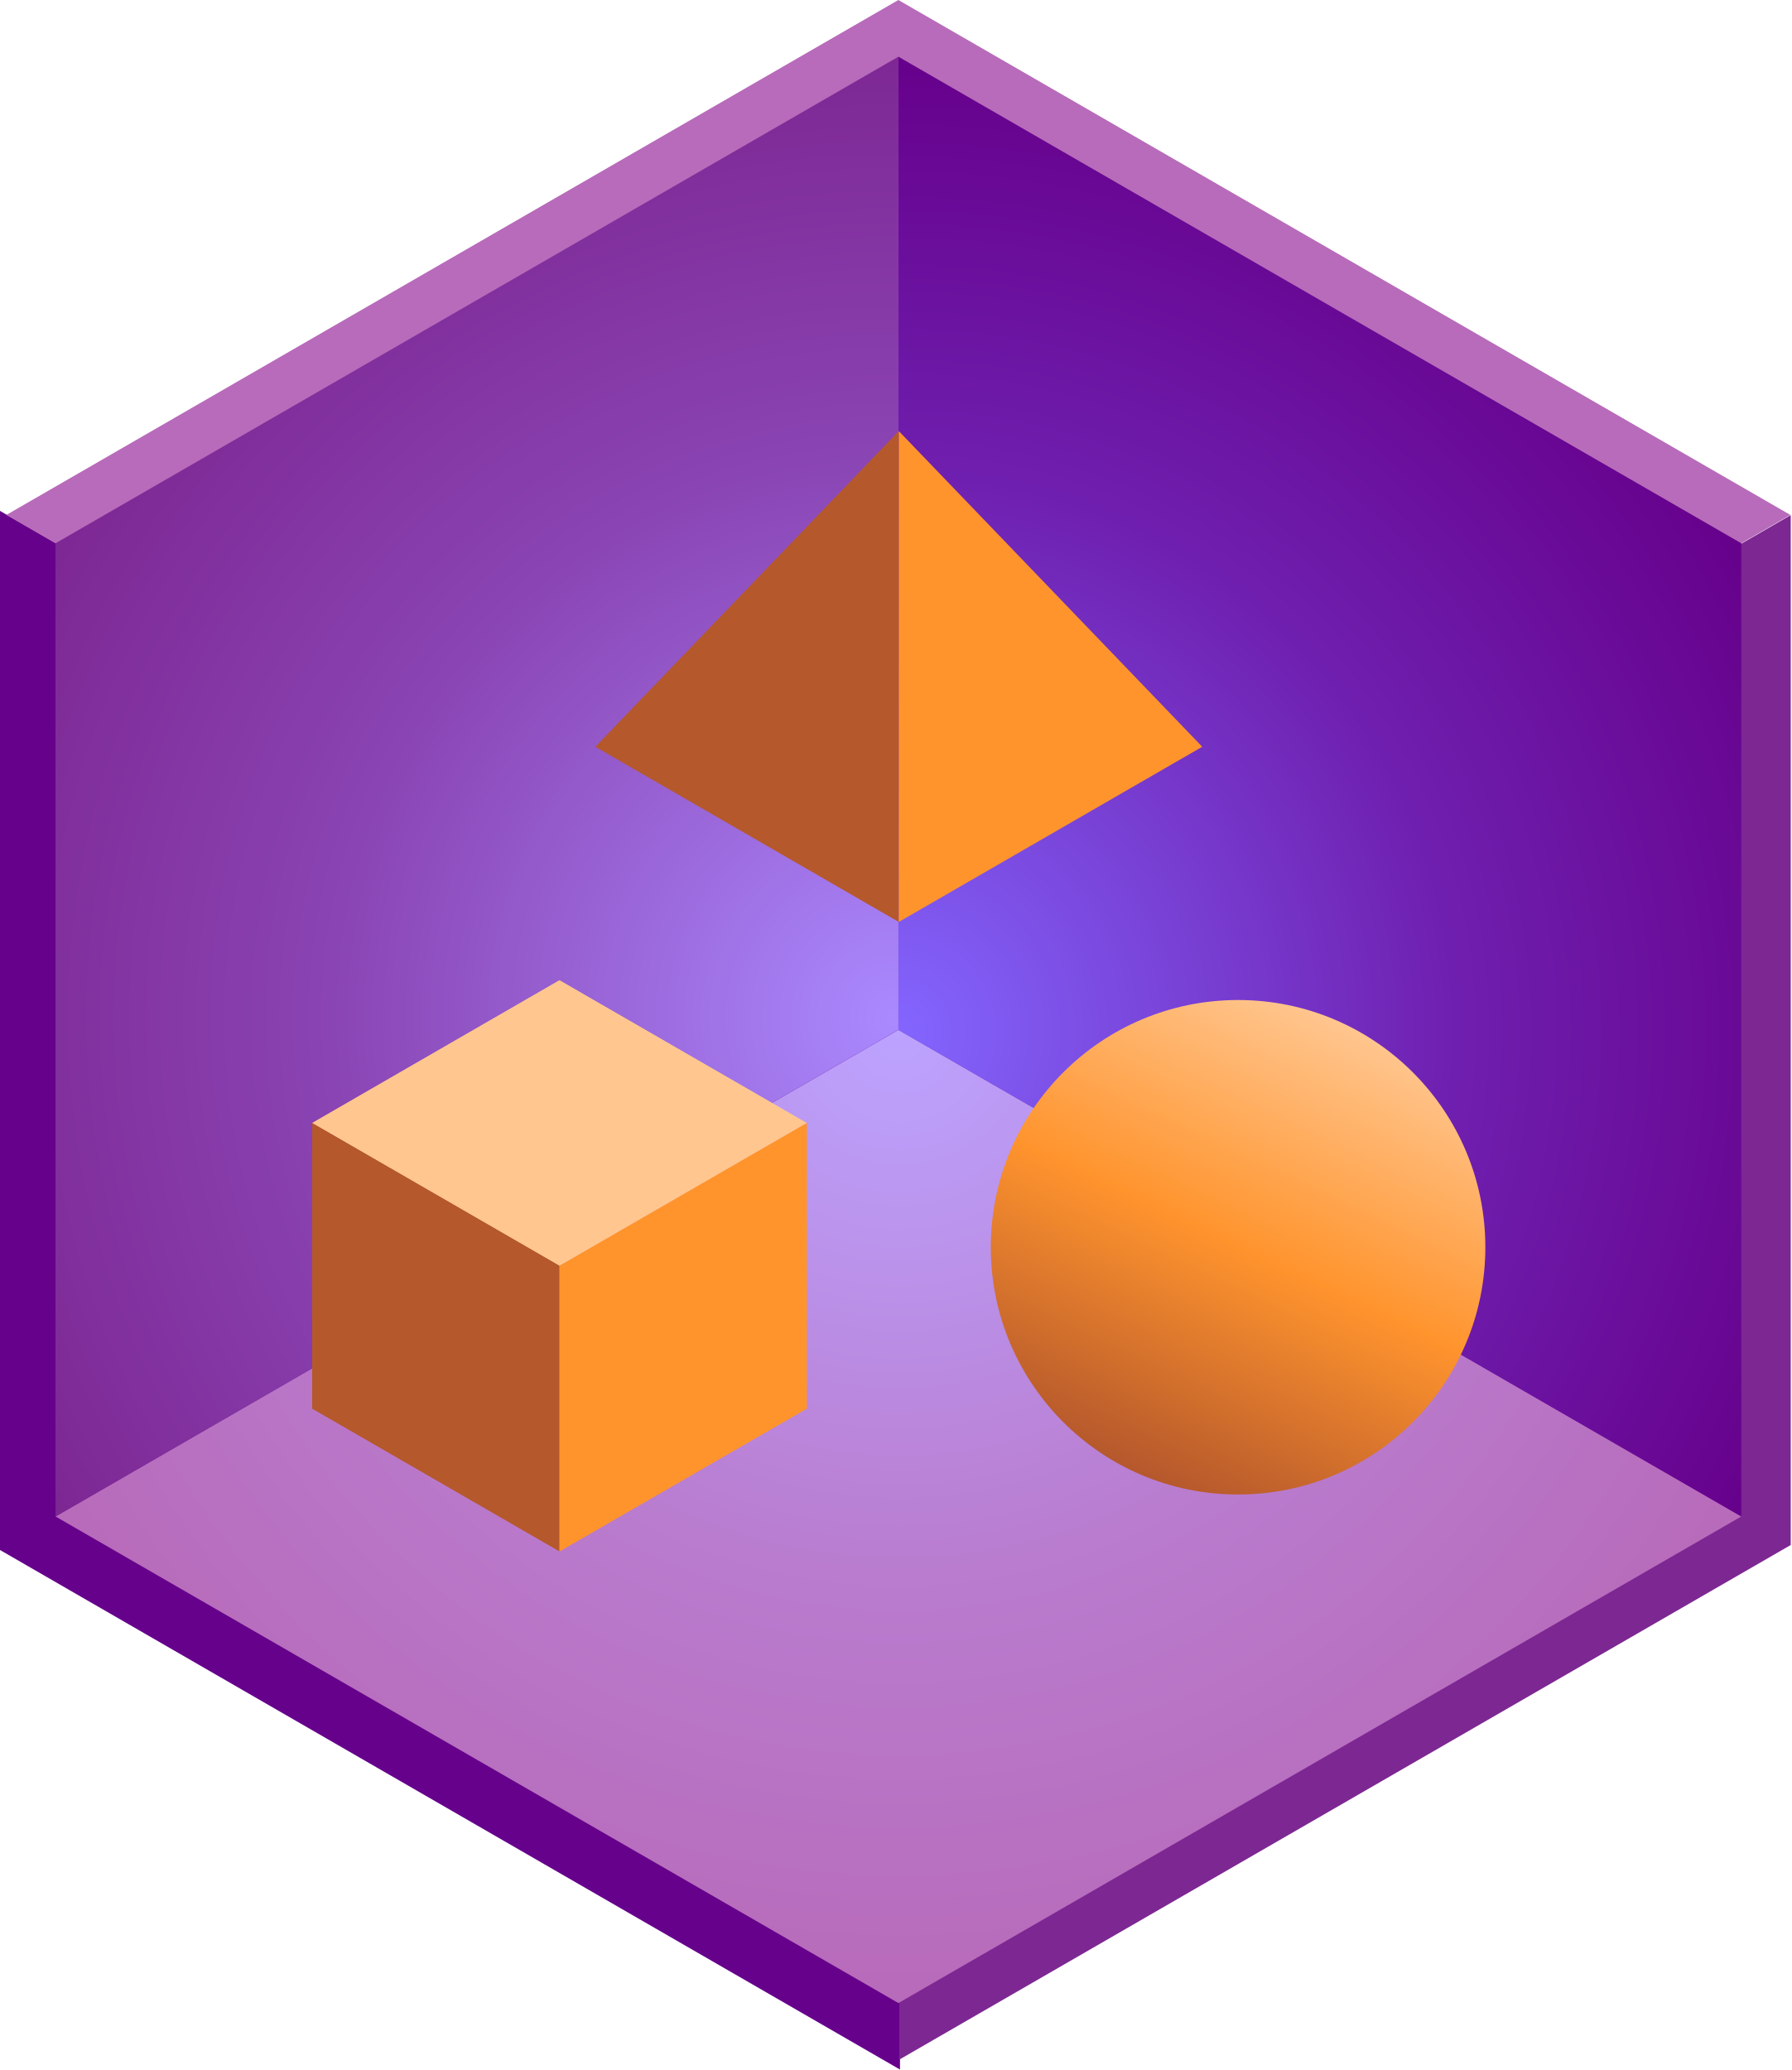
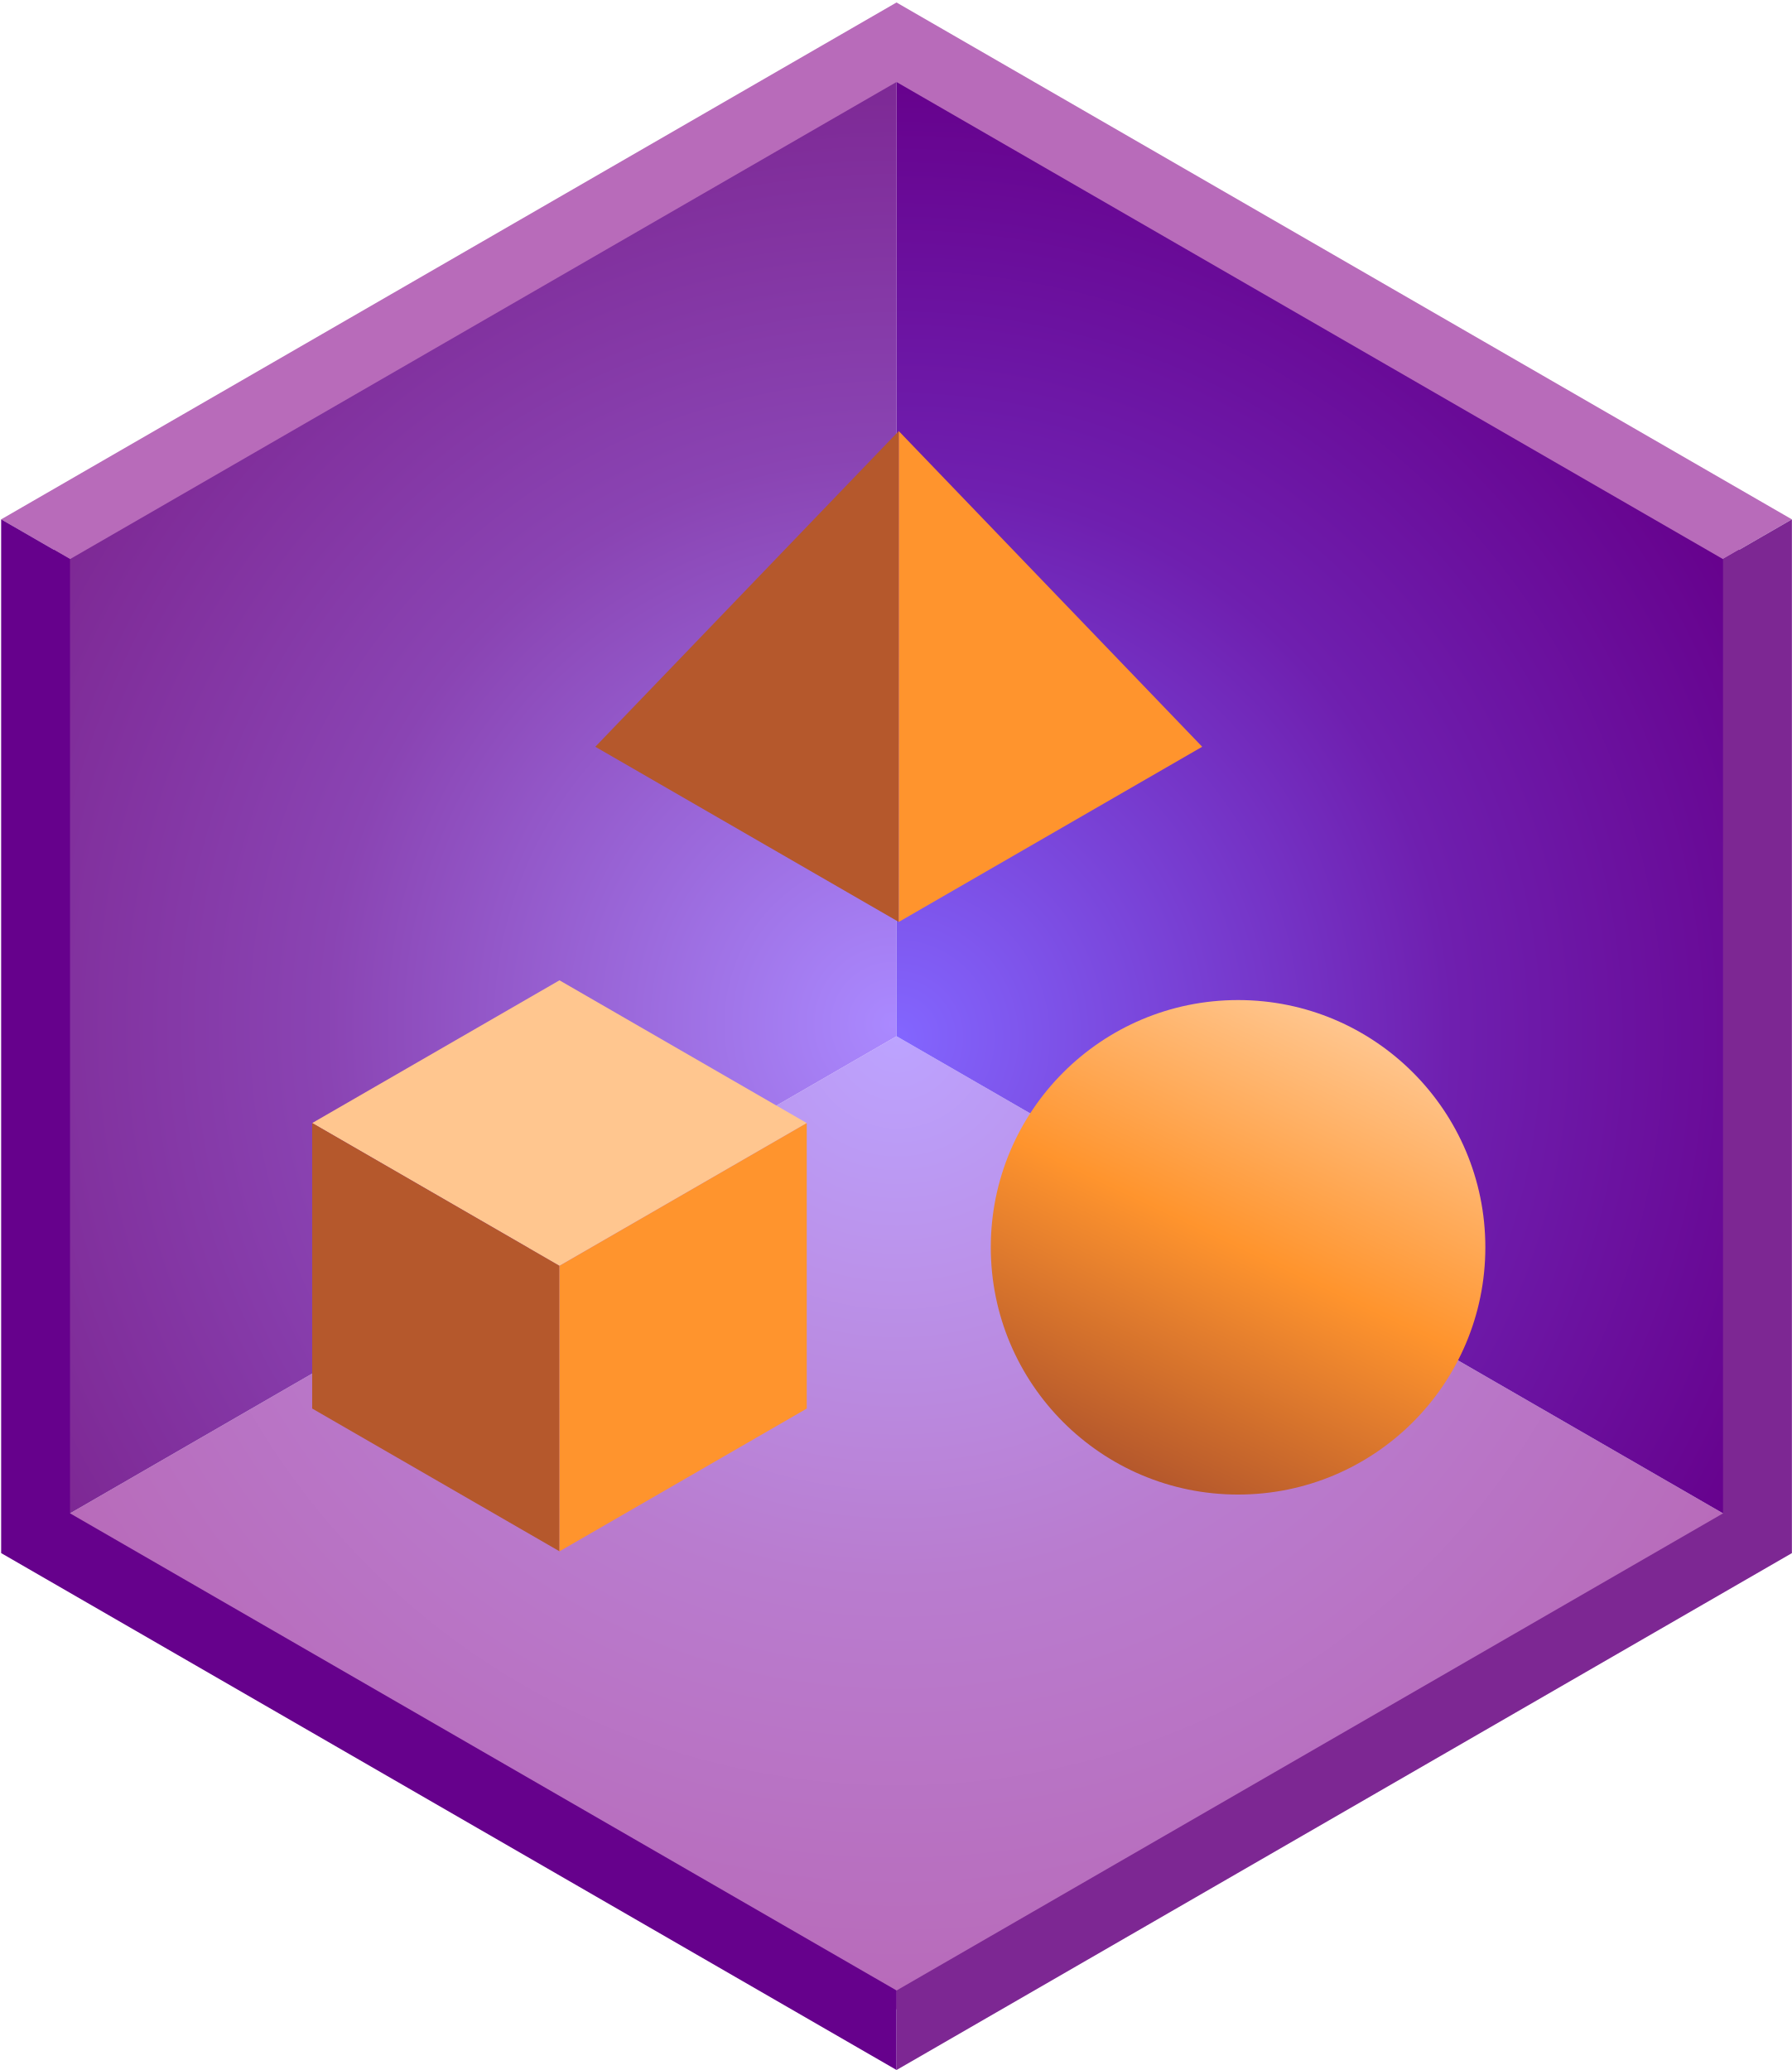
<svg xmlns="http://www.w3.org/2000/svg" width="100%" height="100%" viewBox="0 0 1442 1666">
-   <g transform="matrix(-4.07939,-4.99581e-16,4.99581e-16,-4.07939,1764.81,1935.81)">
-     <g>
-       <g>
-         <g>
-           <g>
-             <g transform="matrix(-0.924706,-0.533879,2.42711e-16,1.23294,965.248,-275.455)">
-               <rect x="576" y="609.682" width="192" height="166.277" style="fill:rgb(102,1,140);" />
-             </g>
-             <g transform="matrix(-0.915662,0.528658,3.58122e-16,1.22198,606.783,-270.248)">
-               <rect x="384" y="110.851" width="192" height="166.277" style="fill:rgb(125,39,147);" />
-             </g>
-             <g transform="matrix(-1.44027,-0.831541,-0.988861,0.570919,1250.15,434.44)">
-               <rect x="443.405" y="192" width="115.448" height="168.15" style="fill:url(#_Radial1);" />
-             </g>
-             <g transform="matrix(-1.52419,-0.879993,-1.04648,0.604185,1308.12,647.131)">
-               <rect x="443.405" y="192" width="115.448" height="168.15" style="fill:rgb(184,107,186);" />
-             </g>
-             <g transform="matrix(-0.866025,0.5,3.38331e-16,1.1547,754.221,-144.653)">
-               <rect x="384" y="110.851" width="192" height="166.277" style="fill:url(#_Radial2);" />
-             </g>
-             <g transform="matrix(-0.866025,-0.5,2.27309e-16,1.1547,754.221,-144.653)">
-               <rect x="576" y="609.682" width="192" height="166.277" style="fill:url(#_Radial3);" />
-             </g>
-           </g>
-         </g>
-       </g>
+   <g transform="matrix(5.81161,3.97433e-16,-6.45218e-16,7.15951,2324.82,-3741)">
+     <g transform="matrix(1.01098,0.4738,0.694119,-0.325302,-974.148,546.082)">
+       <rect x="443.405" y="192" width="115.448" height="168.15" style="fill:url(#_Radial1);" />
    </g>
-   </g>
-   <g transform="matrix(5.81161,3.97433e-16,-6.45218e-16,7.15951,2324.82,-3741)">
-     <g transform="matrix(0.308882,0,0,0.25073,-2611.96,-1860.06)">
-       <path d="M7301.03,10006.1L7411.89,9942.1L7522.74,10006.1L7411.89,10070.1L7301.03,10006.1Z" style="fill:rgb(255,198,143);" />
+     <g transform="matrix(0.607896,-0.284893,-2.11272e-16,-0.657932,-626.036,876.041)">
+       <rect x="384" y="110.851" width="192" height="166.277" style="fill:url(#_Radial2);" />
+     </g>
+     <g transform="matrix(0.607896,0.284893,-1.33341e-16,-0.657932,-626.036,876.041)">
+       <rect x="576" y="609.682" width="192" height="166.277" style="fill:url(#_Radial3);" />
+     </g>
+     <g transform="matrix(0.172069,-9.55178e-18,1.5507e-17,0.139674,-962.556,352.957)">
+       <path d="M3990.64,1216L3270.11,1632L3325.54,1664L3990.64,1280L4655.75,1664L4711.18,1632L3990.64,1216Z" style="fill:rgb(184,107,186);" />
+     </g>
+     <g transform="matrix(-0.0860347,0.120962,-0.149016,-0.0698372,372.632,299.322)">
+       <path d="M3270.11,1632L3325.54,1664L3990.64,1280L4655.75,1664L4711.18,1632L3990.64,1216" style="fill:rgb(125,39,147);" />
+     </g>
+     <g transform="matrix(-0.0860347,-0.120962,0.149016,-0.0698372,-237.74,1264.75)">
+       <path d="M3325.54,1664L3990.64,1280L4655.75,1664L4711.18,1632L3990.64,1216L3270.11,1632" style="fill:rgb(102,1,140);" />
+     </g>
+     <g transform="matrix(0.308882,0,6.16298e-33,0.25073,-2611.96,-1860.06)">
+       <path d="M7301.03,10006.1L7411.89,9942.1L7522.74,10006.1L7411.89,10070.1L7301.03,10006.1Z" style="fill:rgb(255,198,143);fill-rule:nonzero;" />
    </g>
    <g transform="matrix(0.154441,0.217138,-0.2675,0.125365,1192.25,-2190.98)">
-       <path d="M7301.03,10006.1L7411.89,9942.1L7522.74,10006.1L7411.89,10070.1L7301.03,10006.1Z" style="fill:rgb(181,88,44);" />
+       <path d="M7301.03,10006.1L7411.89,9942.1L7522.74,10006.1L7411.89,10070.1L7301.03,10006.1Z" style="fill:rgb(181,88,44);fill-rule:nonzero;" />
    </g>
    <g transform="matrix(0.154441,-0.217138,0.2675,0.125365,-4126.77,1027.83)">
-       <path d="M7301.03,10006.1L7411.89,9942.1L7522.74,10006.1L7411.89,10070.1L7301.03,10006.1Z" style="fill:rgb(255,148,45);" />
+       <path d="M7301.03,10006.1L7411.89,9942.1L7522.74,10006.1L7411.89,10070.1L7301.03,10006.1Z" style="fill:rgb(255,148,45);fill-rule:nonzero;" />
    </g>
-   </g>
-   <g transform="matrix(5.81161,3.97433e-16,-6.45218e-16,7.15951,2324.82,-3741)">
-     <g transform="matrix(0.308882,0,0,0.25073,-2611.96,-1860.06)">
-       <path d="M7301.03,10006.1L7411.89,9942.1L7522.74,10006.1L7411.89,10070.1L7301.03,10006.1Z" style="fill:rgb(255,198,143);" />
+     <g transform="matrix(0.360148,-1.99923e-17,3.24568e-17,0.292345,-3046.59,-2101.31)">
+       <path d="M7694.08,9329.63L7694.08,9140.88L7577.42,9262.27L7694.08,9329.63Z" style="fill:rgb(181,88,44);fill-rule:nonzero;" />
    </g>
-     <g transform="matrix(0.154441,0.217138,-0.2675,0.125365,1192.25,-2190.98)">
-       <path d="M7301.03,10006.1L7411.89,9942.1L7522.74,10006.1L7411.89,10070.1L7301.03,10006.1Z" style="fill:rgb(181,88,44);" />
+     <g transform="matrix(-0.360148,1.99923e-17,3.24568e-17,0.292345,2495.43,-2101.31)">
+       <path d="M7694.08,9329.63L7694.08,9140.88L7577.42,9262.27L7694.08,9329.63Z" style="fill:rgb(255,148,45);fill-rule:nonzero;" />
    </g>
-     <g transform="matrix(0.154441,-0.217138,0.2675,0.125365,-4126.77,1027.83)">
-       <path d="M7301.03,10006.1L7411.89,9942.1L7522.74,10006.1L7411.89,10070.1L7301.03,10006.1Z" style="fill:rgb(255,148,45);" />
+     <g transform="matrix(0.240839,-1.33692e-17,2.17045e-17,0.195497,-1998.4,-1058.73)">
+       <circle cx="7348.5" cy="8805.59" r="142.17" style="fill:url(#_Linear4);" />
    </g>
-   </g>
-   <g transform="matrix(2.01279,1.37647e-16,-2.23465e-16,2.47963,1340.66,-1076.26)">
-     <g transform="matrix(1.03987,-5.77244e-17,9.37136e-17,0.844097,-8307.59,-7141.83)">
-       <path d="M7694.08,9329.63L7694.08,9140.88L7577.42,9262.27L7694.08,9329.63Z" style="fill:rgb(181,88,44);" />
-     </g>
-     <g transform="matrix(-1.03987,5.77244e-17,9.37136e-17,0.844097,7694.12,-7141.83)">
-       <path d="M7694.08,9329.63L7694.08,9140.88L7577.42,9262.27L7694.08,9329.63Z" style="fill:rgb(255,148,45);" />
-     </g>
-   </g>
-   <g transform="matrix(1.39966,0,0,1.39966,-9289.08,-11321)">
-     <circle cx="7348.5" cy="8805.59" r="142.17" style="fill:url(#_Linear4);" />
  </g>
  <defs>
    <radialGradient id="_Radial1" cx="0" cy="0" r="1" gradientUnits="userSpaceOnUse" gradientTransform="matrix(111.996,-163.442,-64.915,-93.9933,444.151,359.384)">
      <stop offset="0" style="stop-color:rgb(188,163,255);stop-opacity:1" />
      <stop offset="0.57" style="stop-color:rgb(185,124,207);stop-opacity:1" />
      <stop offset="1" style="stop-color:rgb(184,107,186);stop-opacity:1" />
    </radialGradient>
    <radialGradient id="_Radial2" cx="0" cy="0" r="1" gradientUnits="userSpaceOnUse" gradientTransform="matrix(-203.952,164.596,101.71,108.922,575.309,112.532)">
      <stop offset="0" style="stop-color:rgb(170,137,255);stop-opacity:1" />
      <stop offset="0.57" style="stop-color:rgb(138,68,179);stop-opacity:1" />
      <stop offset="1" style="stop-color:rgb(124,37,145);stop-opacity:1" />
    </radialGradient>
    <radialGradient id="_Radial3" cx="0" cy="0" r="1" gradientUnits="userSpaceOnUse" gradientTransform="matrix(192.293,165.615,109.799,-96.6751,576,610.344)">
      <stop offset="0" style="stop-color:rgb(131,102,255);stop-opacity:1" />
      <stop offset="0.57" style="stop-color:rgb(111,31,175);stop-opacity:1" />
      <stop offset="1" style="stop-color:rgb(102,0,139);stop-opacity:1" />
    </radialGradient>
    <linearGradient id="_Linear4" x1="0" y1="0" x2="1" y2="0" gradientUnits="userSpaceOnUse" gradientTransform="matrix(122.451,-257.635,257.635,122.451,7276.68,8928.29)">
      <stop offset="0" style="stop-color:rgb(181,88,44);stop-opacity:1" />
      <stop offset="0.5" style="stop-color:rgb(255,148,45);stop-opacity:1" />
      <stop offset="1" style="stop-color:rgb(255,198,143);stop-opacity:1" />
    </linearGradient>
  </defs>
</svg>
